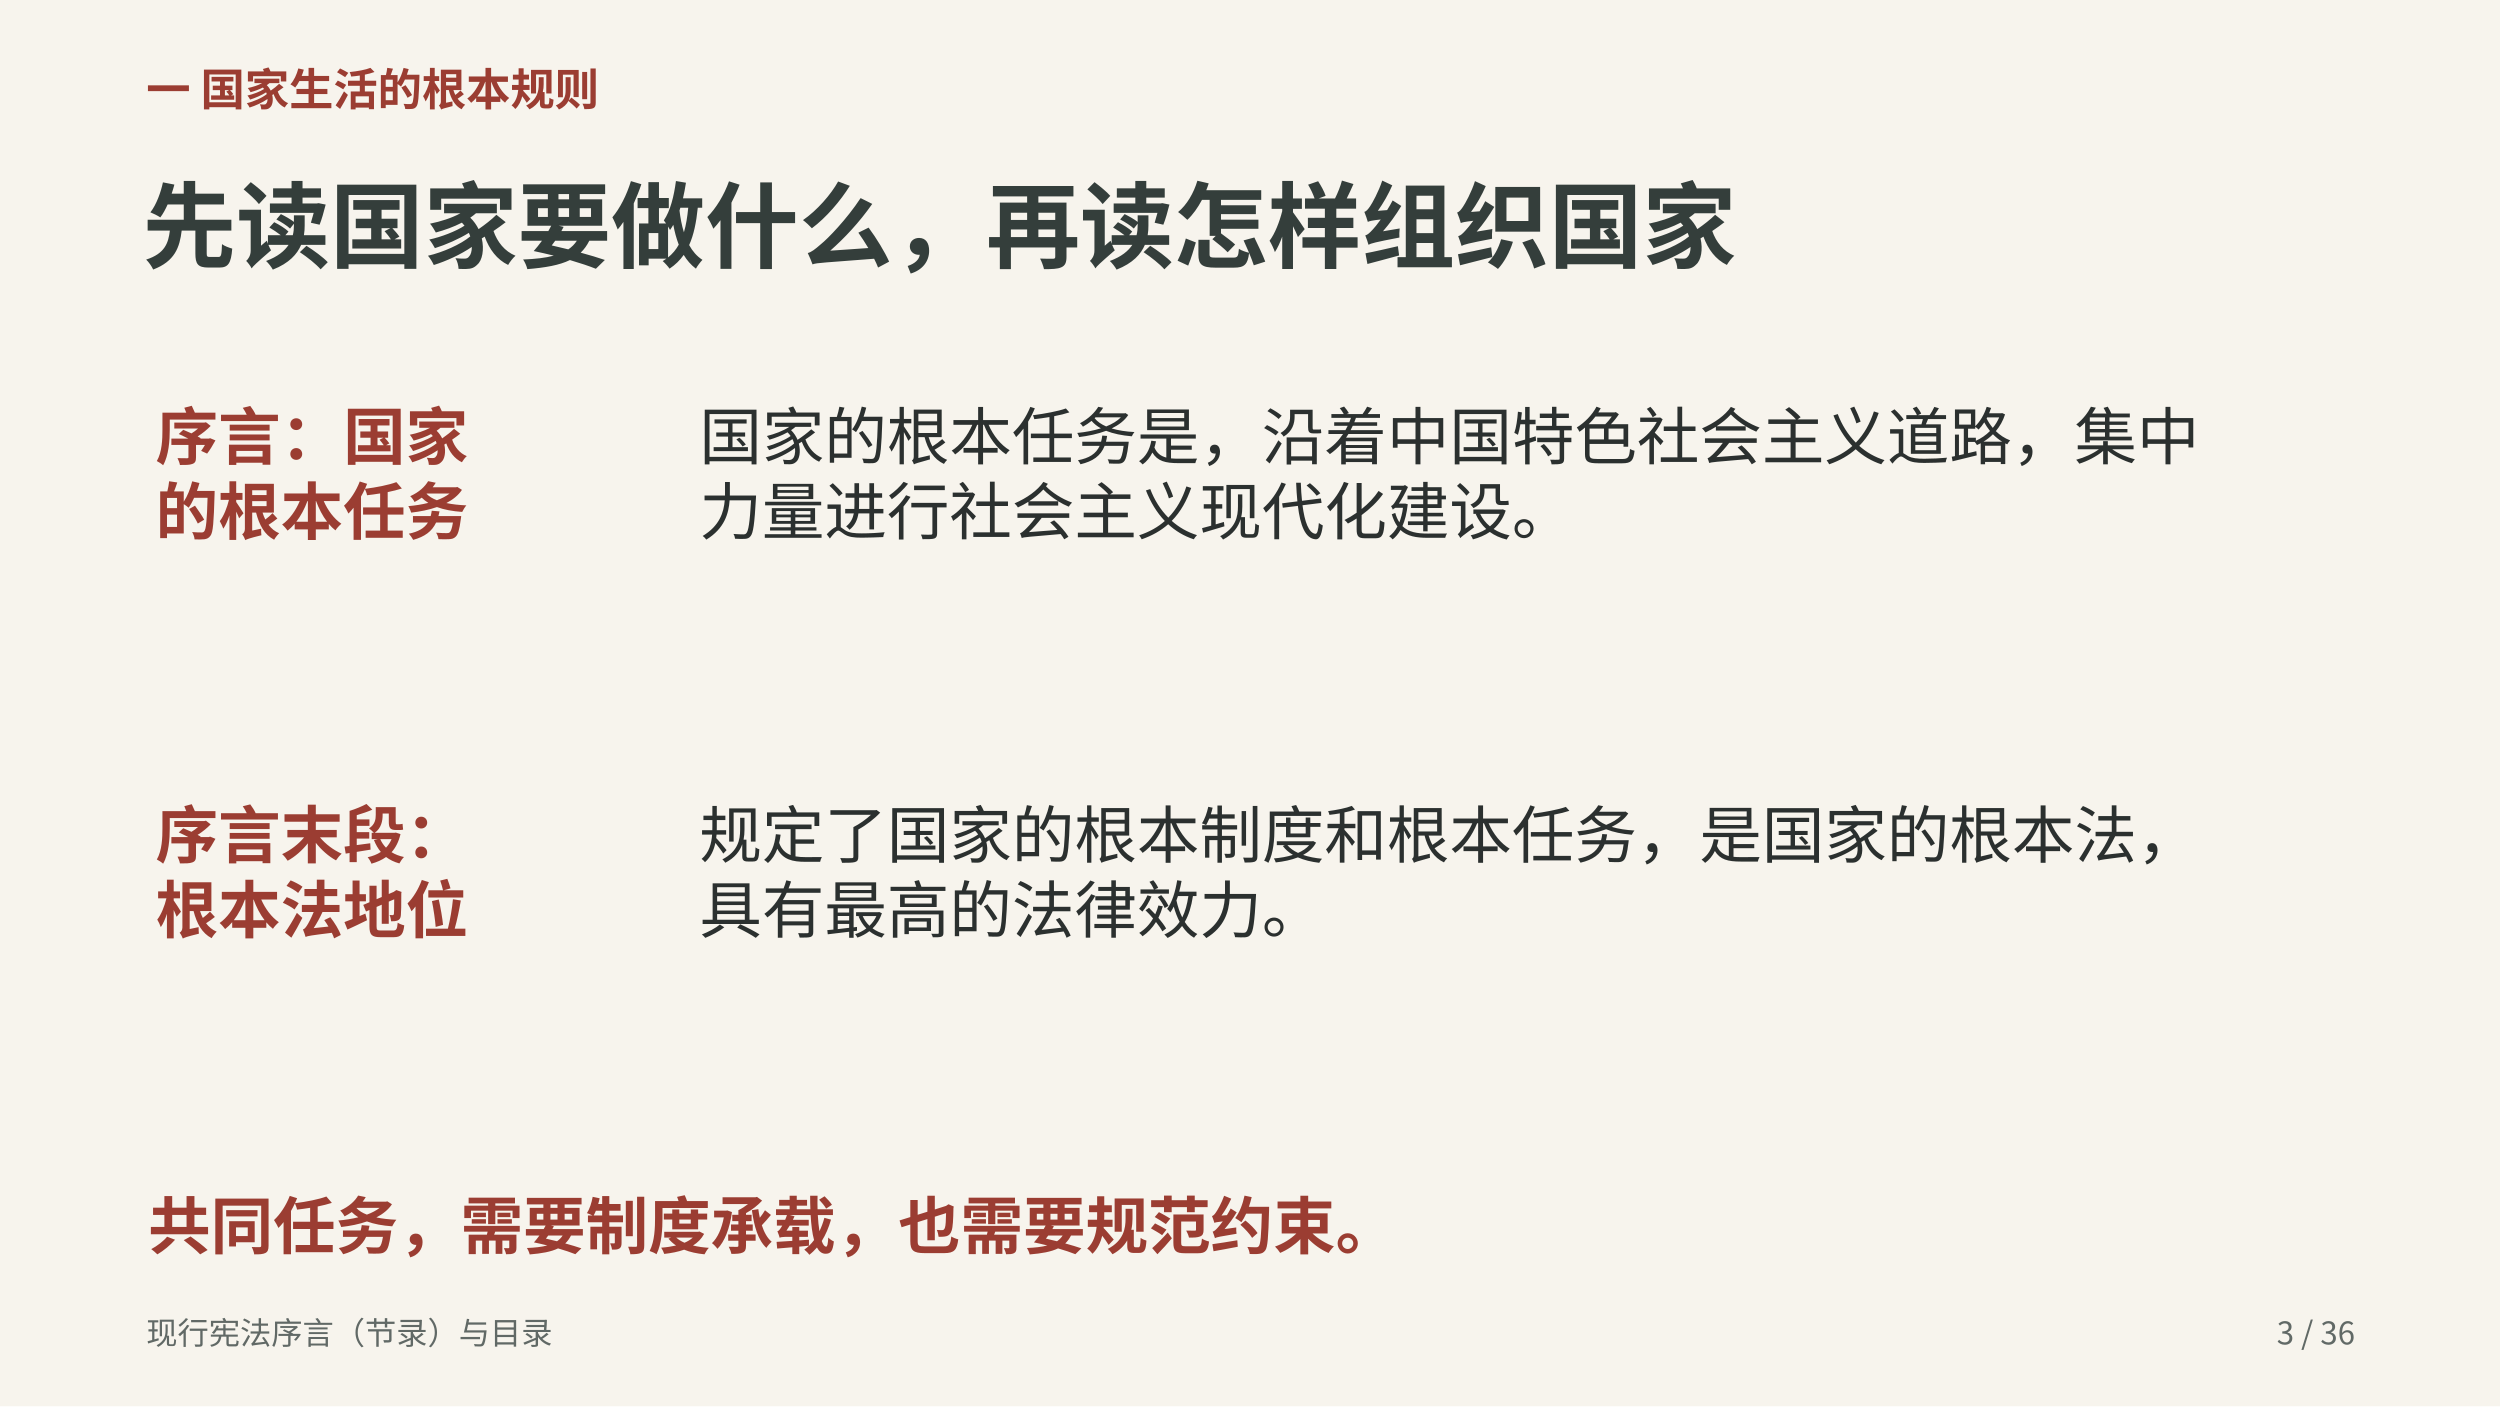
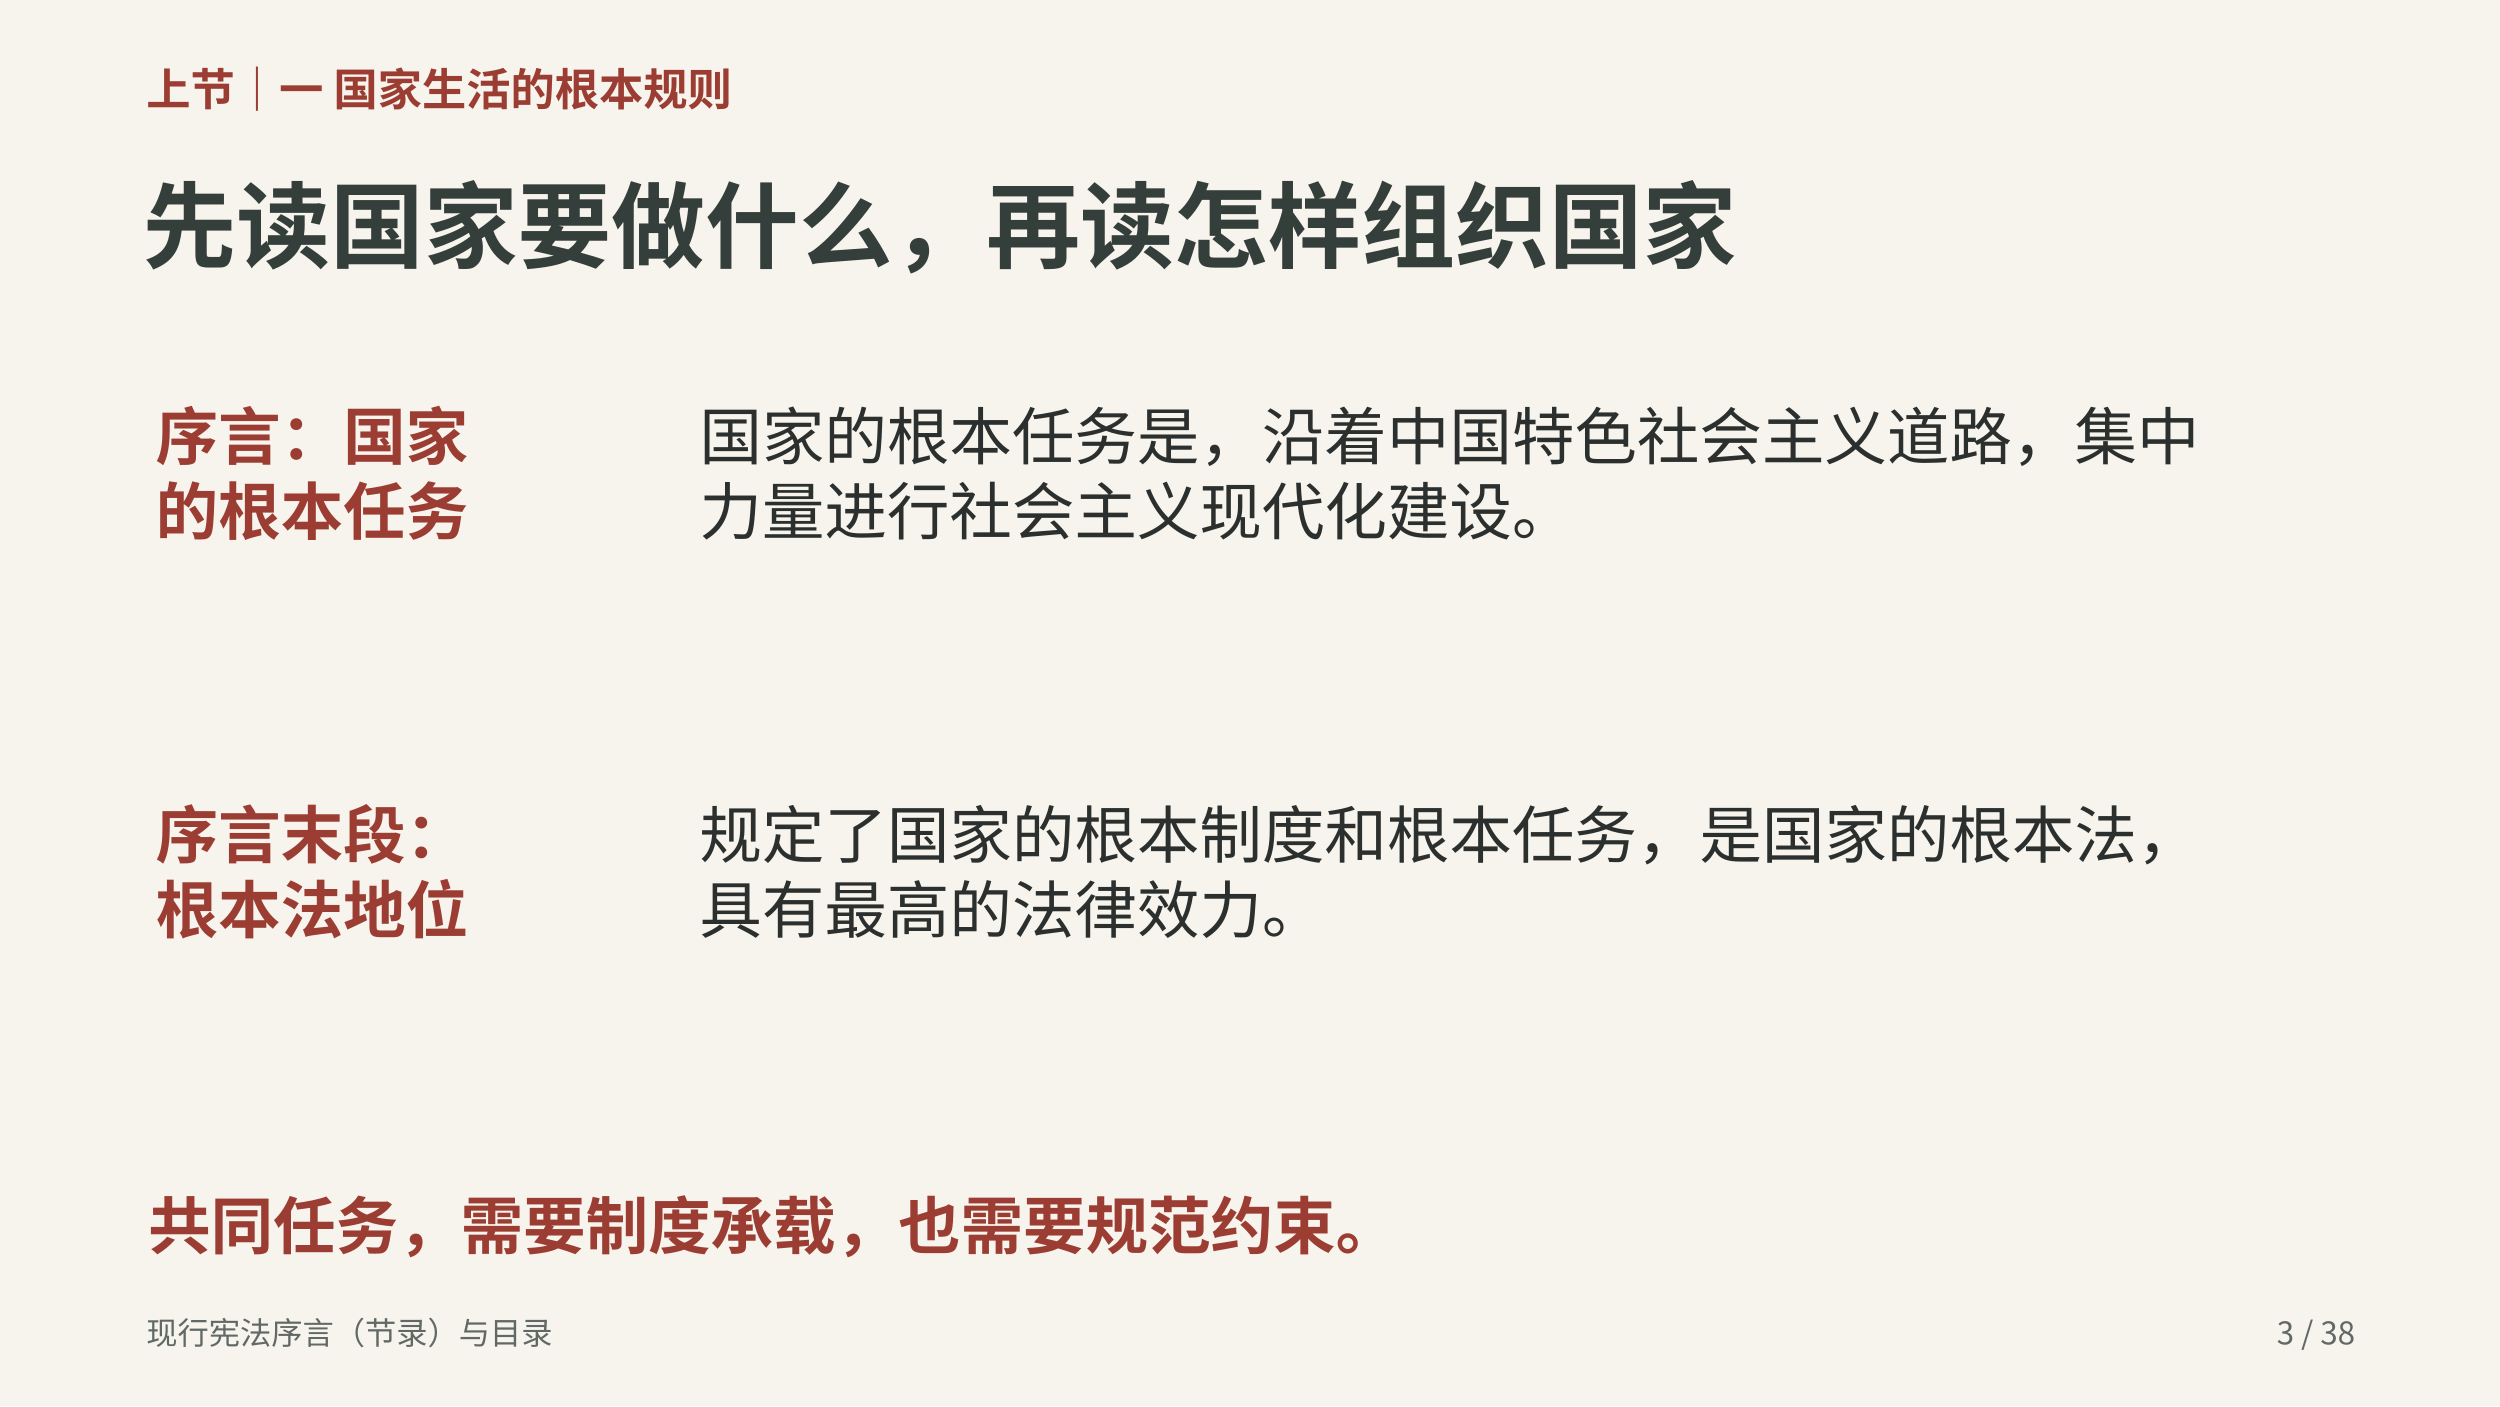
<svg xmlns="http://www.w3.org/2000/svg" viewBox="0 0 1600 900" width="1600" height="900">
  <defs>
    <marker id="arrow" viewBox="0 0 10 10" refX="8" refY="5" markerWidth="5" markerHeight="5" orient="auto-start-reverse">
      <path d="M 0 0 L 10 5 L 0 10 z" fill="#9B3D32" />
    </marker>
  </defs>
  <rect width="1600" height="900" fill="#F7F4ED" />
  <text x="93.6" y="67.5" font-family="Microsoft YaHei, Noto Sans CJK SC, sans-serif" font-size="28.333" font-weight="700" fill="#9B3D32" text-anchor="start">
-     <tspan x="93.6" dy="0">一 国家生活的根本规则</tspan>
+     <tspan x="93.6" dy="0">上节｜一 国家生活的根本规则</tspan>
  </text>
  <text x="91.2" y="166.8" font-family="Microsoft YaHei, Noto Sans CJK SC, sans-serif" font-size="60" font-weight="700" fill="#343E3B" text-anchor="start">
    <tspan x="91.2" dy="0">先读国家要做什么，再读怎样组织国家</tspan>
  </text>
  <text x="99.6" y="294" font-family="Microsoft YaHei, Noto Sans CJK SC, sans-serif" font-size="40" font-weight="700" fill="#9B3D32" text-anchor="start">
    <tspan x="99.6" dy="0">序言：国家</tspan>
    <tspan x="99.6" dy="48">的根本任务</tspan>
  </text>
  <text x="447.6" y="294" font-family="Microsoft YaHei, Noto Sans CJK SC, sans-serif" font-size="40" font-weight="400" fill="#2B302F" text-anchor="start">
    <tspan x="447.6" dy="0">国家的根本任务是，沿着中国特色社会主义道路，集中</tspan>
    <tspan x="447.6" dy="48">力量进行社会主义现代化建设。</tspan>
  </text>
  <text x="99.6" y="549" font-family="Microsoft YaHei, Noto Sans CJK SC, sans-serif" font-size="40" font-weight="700" fill="#9B3D32" text-anchor="start">
    <tspan x="99.6" dy="0">序言末段：</tspan>
    <tspan x="99.6" dy="48">根本法地位</tspan>
  </text>
  <text x="447.6" y="549" font-family="Microsoft YaHei, Noto Sans CJK SC, sans-serif" font-size="40" font-weight="400" fill="#2B302F" text-anchor="start">
    <tspan x="447.6" dy="0">规定了国家的根本制度和根本任务，是国家的根本法，</tspan>
    <tspan x="447.6" dy="48">具有最高的法律效力。</tspan>
  </text>
  <text x="94.8" y="799.2" font-family="Microsoft YaHei, Noto Sans CJK SC, sans-serif" font-size="40" font-weight="700" fill="#9B3D32" text-anchor="start">
    <tspan x="94.8" dy="0">共同任务，需要制度承载，也需要规范约束。</tspan>
  </text>
  <text x="93.6" y="860.4" font-family="Microsoft YaHei, Noto Sans CJK SC, sans-serif" font-size="20" font-weight="400" fill="#616966" text-anchor="start">
    <tspan x="93.6" dy="0">现行宪法序言（节录）与目录</tspan>
  </text>
  <text x="1507.2" y="860.4" font-family="Microsoft YaHei, Noto Sans CJK SC, sans-serif" font-size="20" font-weight="400" fill="#616966" text-anchor="end">
-     <tspan x="1507.2" dy="0">3 / 36</tspan>
+     <tspan x="1507.2" dy="0">3 / 38</tspan>
  </text>
</svg>
